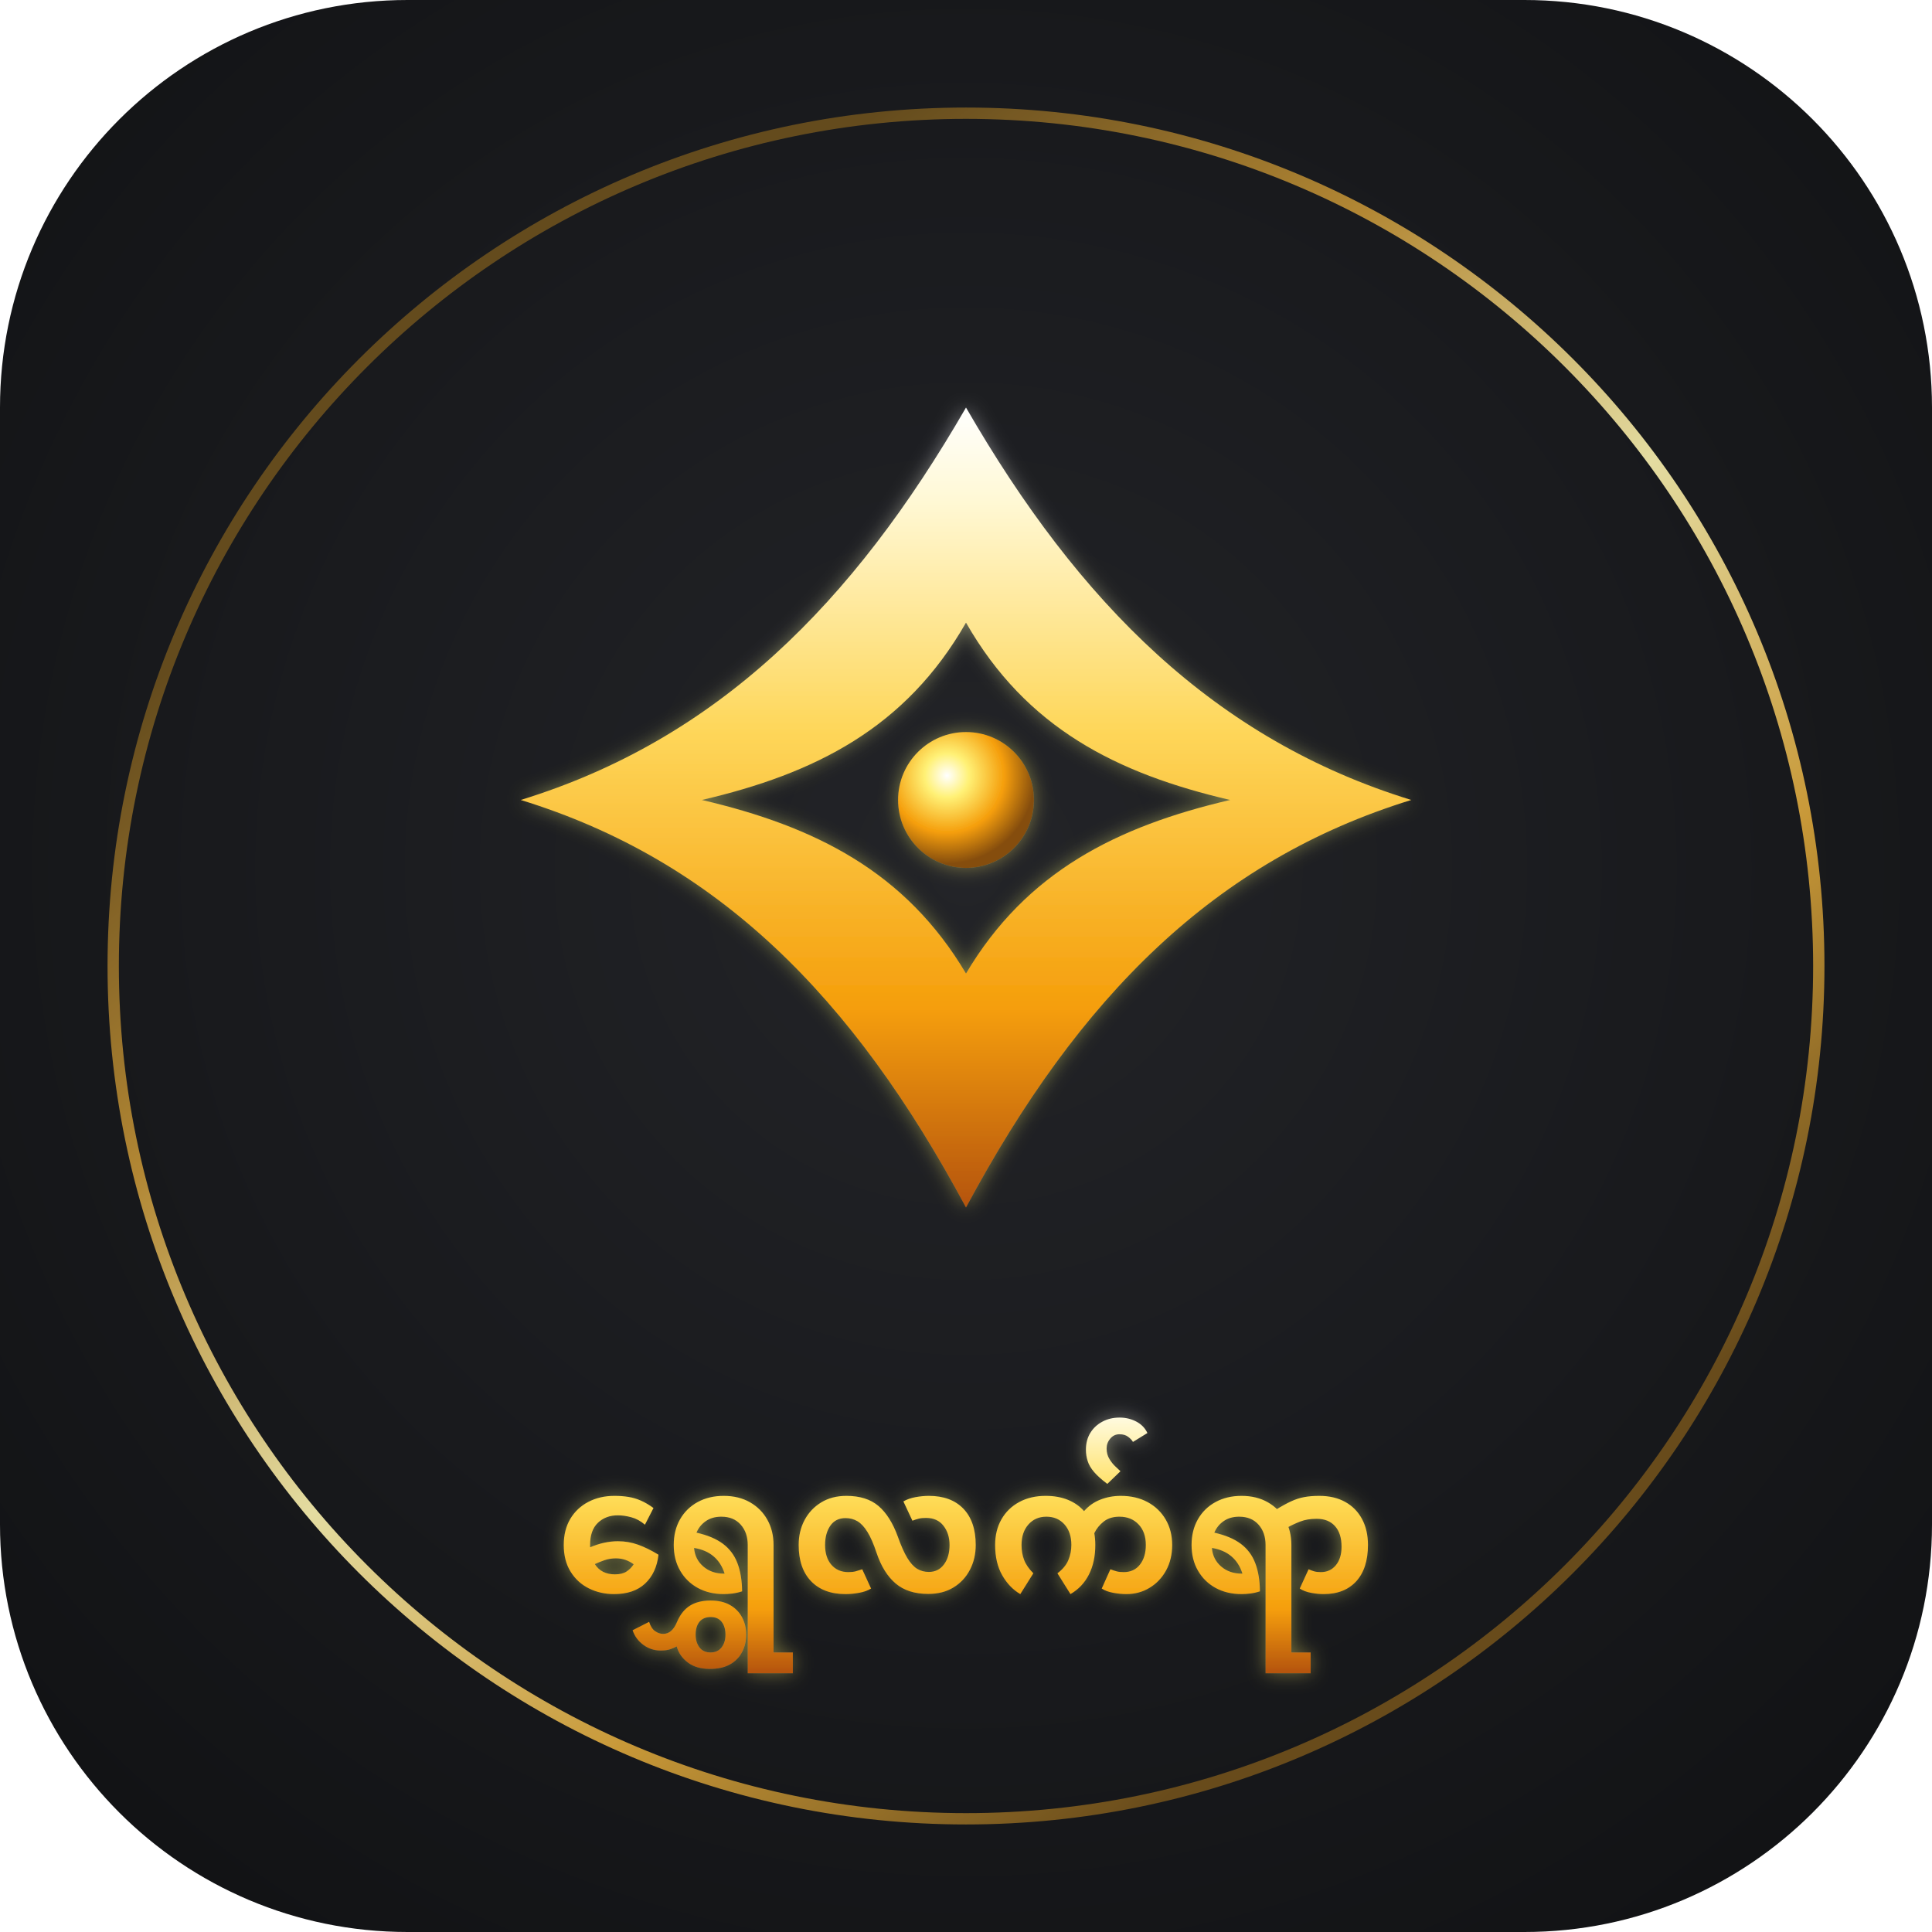
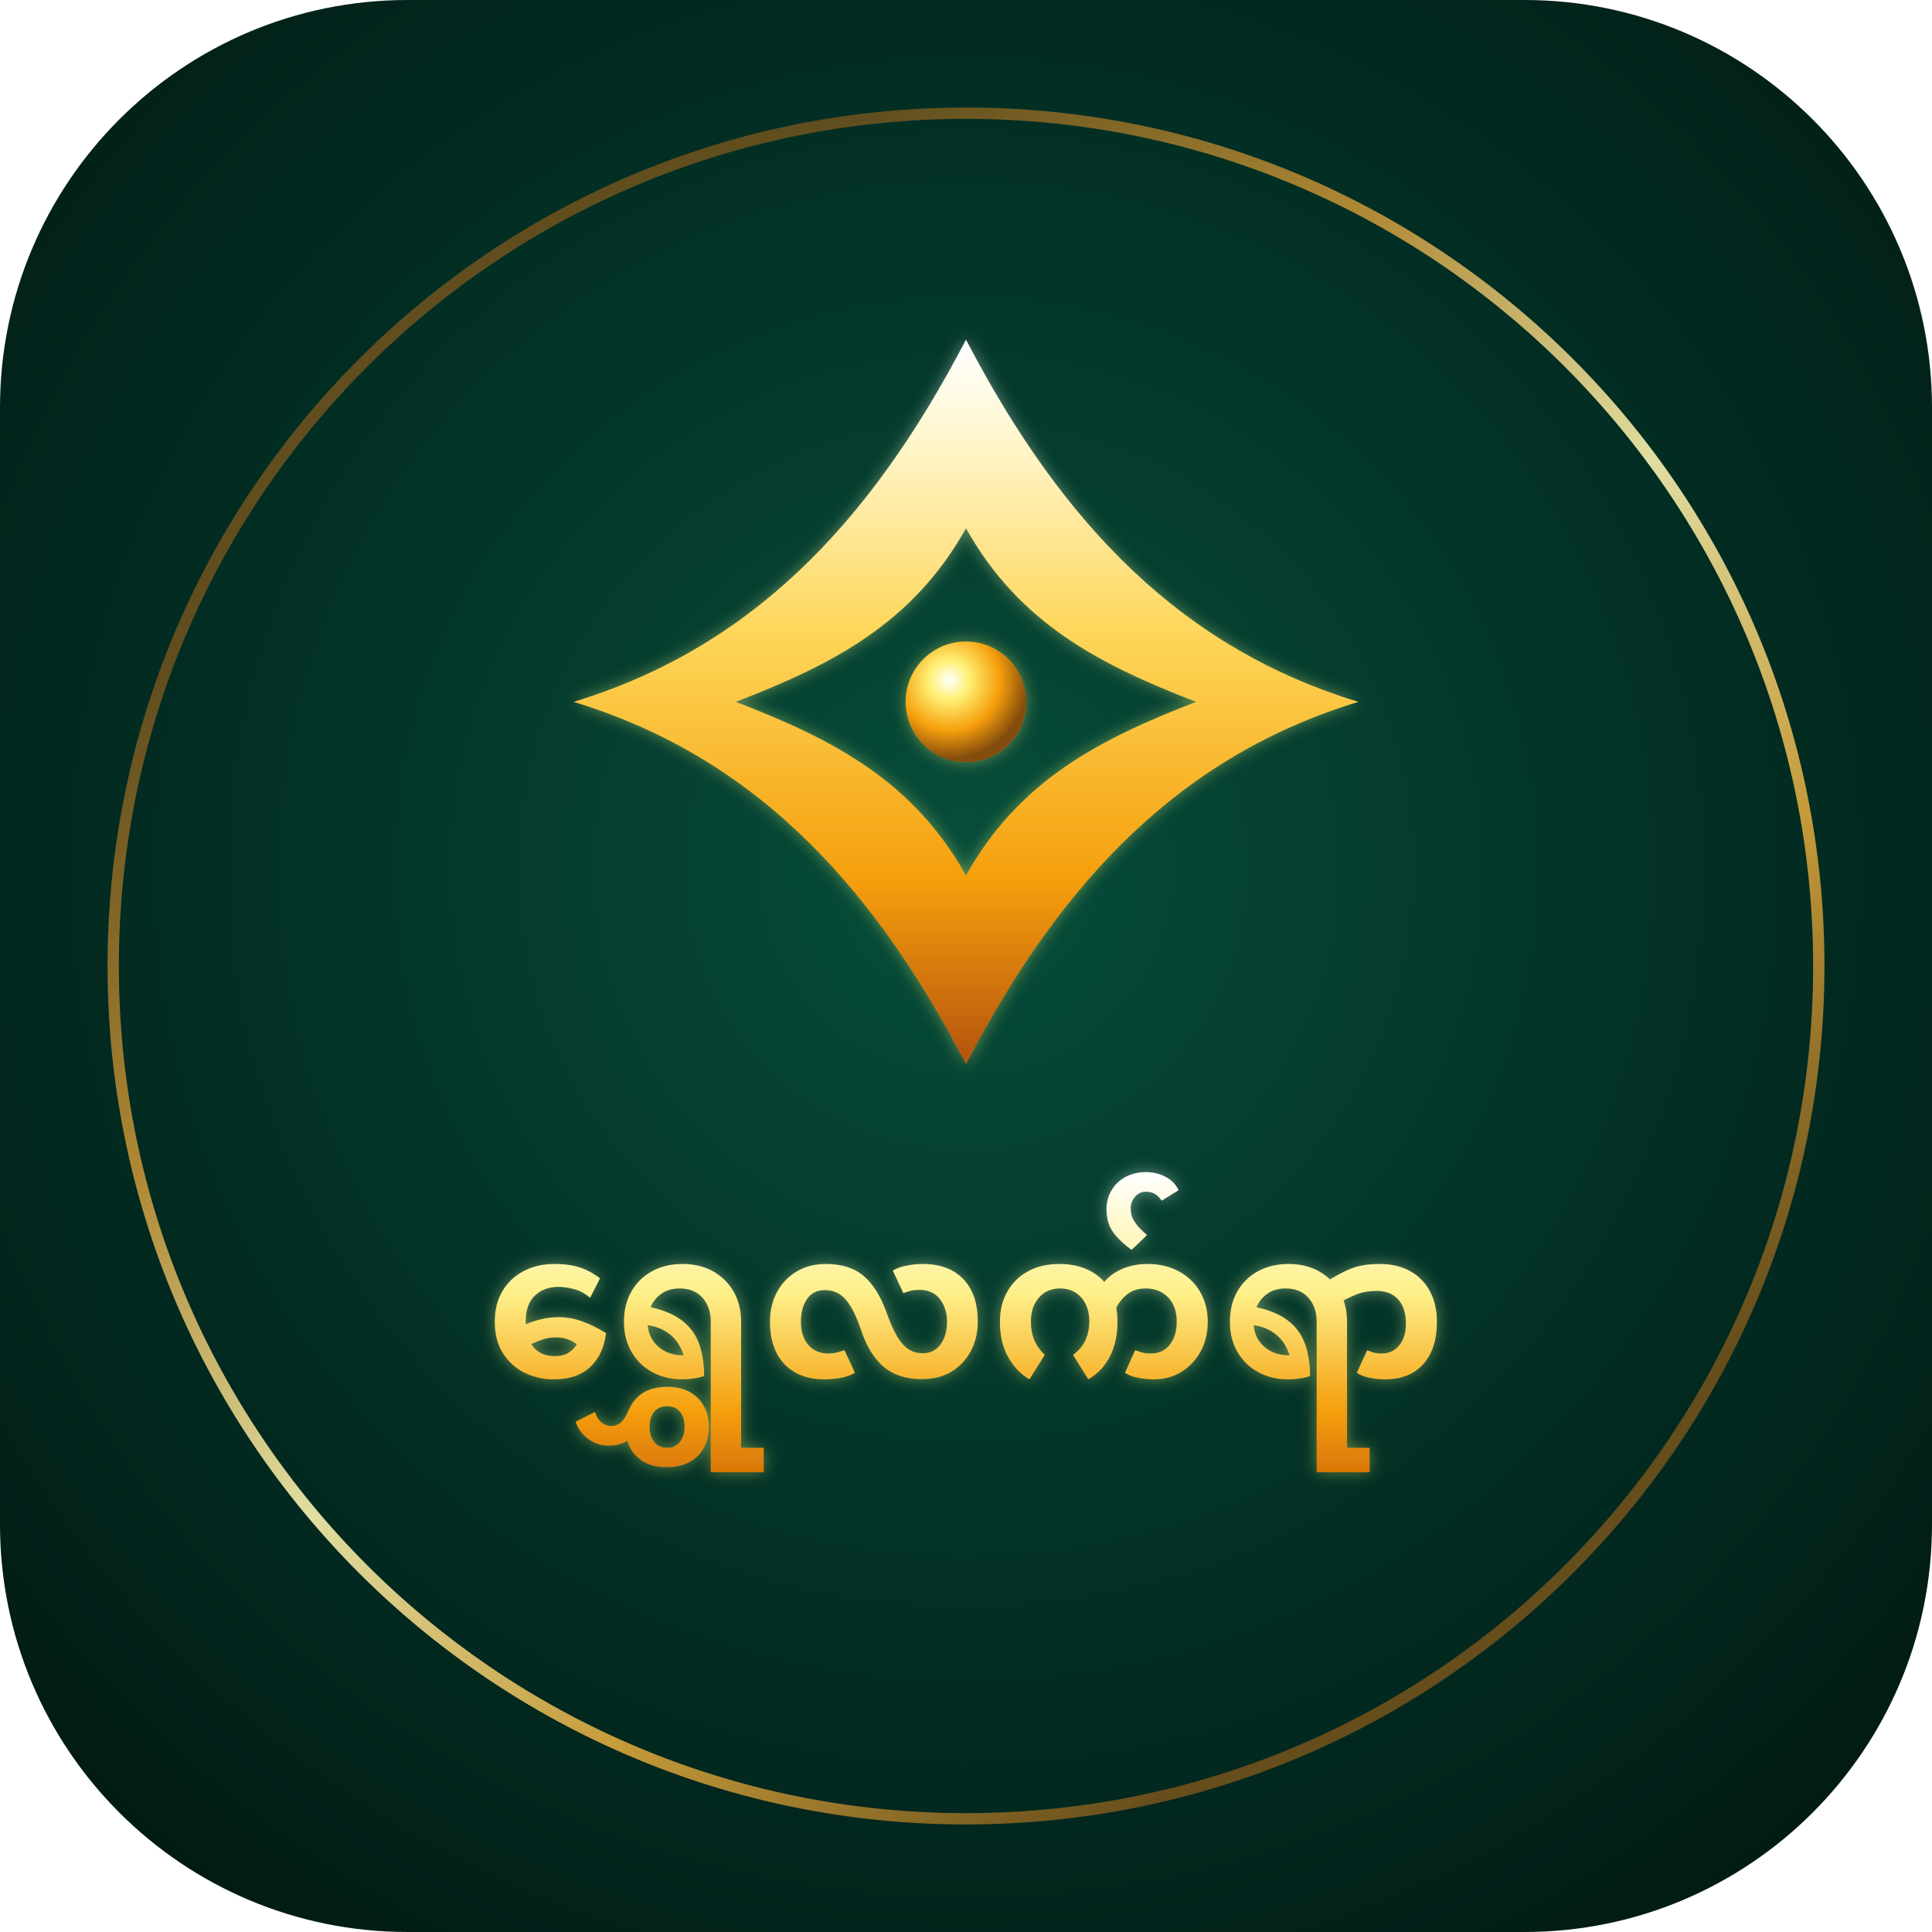
<svg xmlns="http://www.w3.org/2000/svg" viewBox="0 0 512 512" width="100%" height="100%">
  <defs>
    <radialGradient id="bgGrad" cx="50%" cy="45%" r="65%">
-       <stop offset="0%" stop-color="#232428" />
-       <stop offset="65%" stop-color="#18191c" />
-       <stop offset="100%" stop-color="#121315" />
+       <stop offset="0%" stop-color="#064e3b" />
+       <stop offset="65%" stop-color="#022c22" />
+       <stop offset="100%" stop-color="#021c15" />
    </radialGradient>
    <linearGradient id="goldRing" x1="25%" y1="15%" x2="80%" y2="85%">
      <stop offset="0%" stop-color="#6e521e" />
      <stop offset="25%" stop-color="#c69537" />
      <stop offset="50%" stop-color="#fff6b3" />
      <stop offset="75%" stop-color="#dfa93c" />
      <stop offset="100%" stop-color="#73521b" />
    </linearGradient>
    <linearGradient id="goldStar" x1="0%" y1="0%" x2="0%" y2="100%">
      <stop offset="0%" stop-color="#ffffff" />
      <stop offset="12%" stop-color="#fff8d4" />
      <stop offset="40%" stop-color="#fed75b" />
      <stop offset="75%" stop-color="#f59e0b" />
      <stop offset="100%" stop-color="#b45309" />
    </linearGradient>
    <radialGradient id="goldSphere" cx="36%" cy="32%" r="65%">
      <stop offset="0%" stop-color="#ffffff" />
      <stop offset="25%" stop-color="#fff176" />
      <stop offset="65%" stop-color="#f59e0b" />
      <stop offset="100%" stop-color="#854d0e" />
    </radialGradient>
    <linearGradient id="goldText" x1="0%" y1="0%" x2="0%" y2="100%">
-       <stop offset="0%" stop-color="#fffbe0" />
-       <stop offset="30%" stop-color="#ffde59" />
-       <stop offset="75%" stop-color="#f59e0b" />
-       <stop offset="100%" stop-color="#b45309" />
+       <stop offset="0%" stop-color="#ffffff" />
+       <stop offset="40%" stop-color="#fef08a" />
+       <stop offset="80%" stop-color="#f59e0b" />
+       <stop offset="100%" stop-color="#d97706" />
    </linearGradient>
    <filter id="goldGlow" x="-20%" y="-20%" width="140%" height="140%">
-       <feGaussianBlur stdDeviation="2.5" result="blur" />
+       <feGaussianBlur stdDeviation="2" result="blur" />
      <feColorMatrix type="matrix" values="         1 0 0 0 0.96         0 1 0 0 0.76         0 0 1 0 0.15         0 0 0 0.4 0" in="blur" result="glow" />
      <feMerge>
        <feMergeNode in="glow" />
        <feMergeNode in="SourceGraphic" />
      </feMerge>
    </filter>
  </defs>
  <rect width="512" height="512" rx="108" fill="url(#bgGrad)" />
  <circle cx="256" cy="256" r="226" fill="none" stroke="url(#goldRing)" stroke-width="3" opacity="0.88" />
  <g filter="url(#goldGlow)">
-     <path fill-rule="evenodd" clip-rule="evenodd" d="M 256 108          C 286 160 322 196 374 212          C 322 228 286 264 256 320          C 226 264 190 228 138 212          C 190 196 226 160 256 108 Z          M 256 165          C 240 193 216 205 186 212          C 216 219 240 231 256 258          C 272 231 296 219 326 212          C 296 205 272 193 256 165 Z" fill="url(#goldStar)" />
-     <circle cx="256" cy="212" r="18" fill="url(#goldSphere)" />
+     <path fill-rule="evenodd" clip-rule="evenodd" d="M 256 90          C 282 140 314 172 360 186          C 314 200 282 232 256 282          C 230 232 198 200 152 186          C 198 172 230 140 256 90 Z          M 256 140          C 242 165 221 176 195 186          C 221 196 242 207 256 232          C 270 207 291 196 317 186          C 291 176 270 165 256 140 Z" fill="url(#goldStar)" />
+     <circle cx="256" cy="186" r="16" fill="url(#goldSphere)" />
  </g>
-   <text x="256" y="422" text-anchor="middle" font-family="'Padauk', 'Noto Sans Myanmar', 'Pyidaungsu', 'Myanmar3', sans-serif" font-size="46" font-weight="bold" letter-spacing="1px" fill="url(#goldText)" filter="url(#goldGlow)">ရွှေလက်ရာ</text>
+   <text x="256" y="365" text-anchor="middle" font-family="'Padauk', 'Noto Sans Myanmar', 'Pyidaungsu', 'Myanmar3', sans-serif" font-size="54" font-weight="900" letter-spacing="1px" fill="url(#goldText)" filter="url(#goldGlow)">ရွှေလက်ရာ</text>
</svg>
